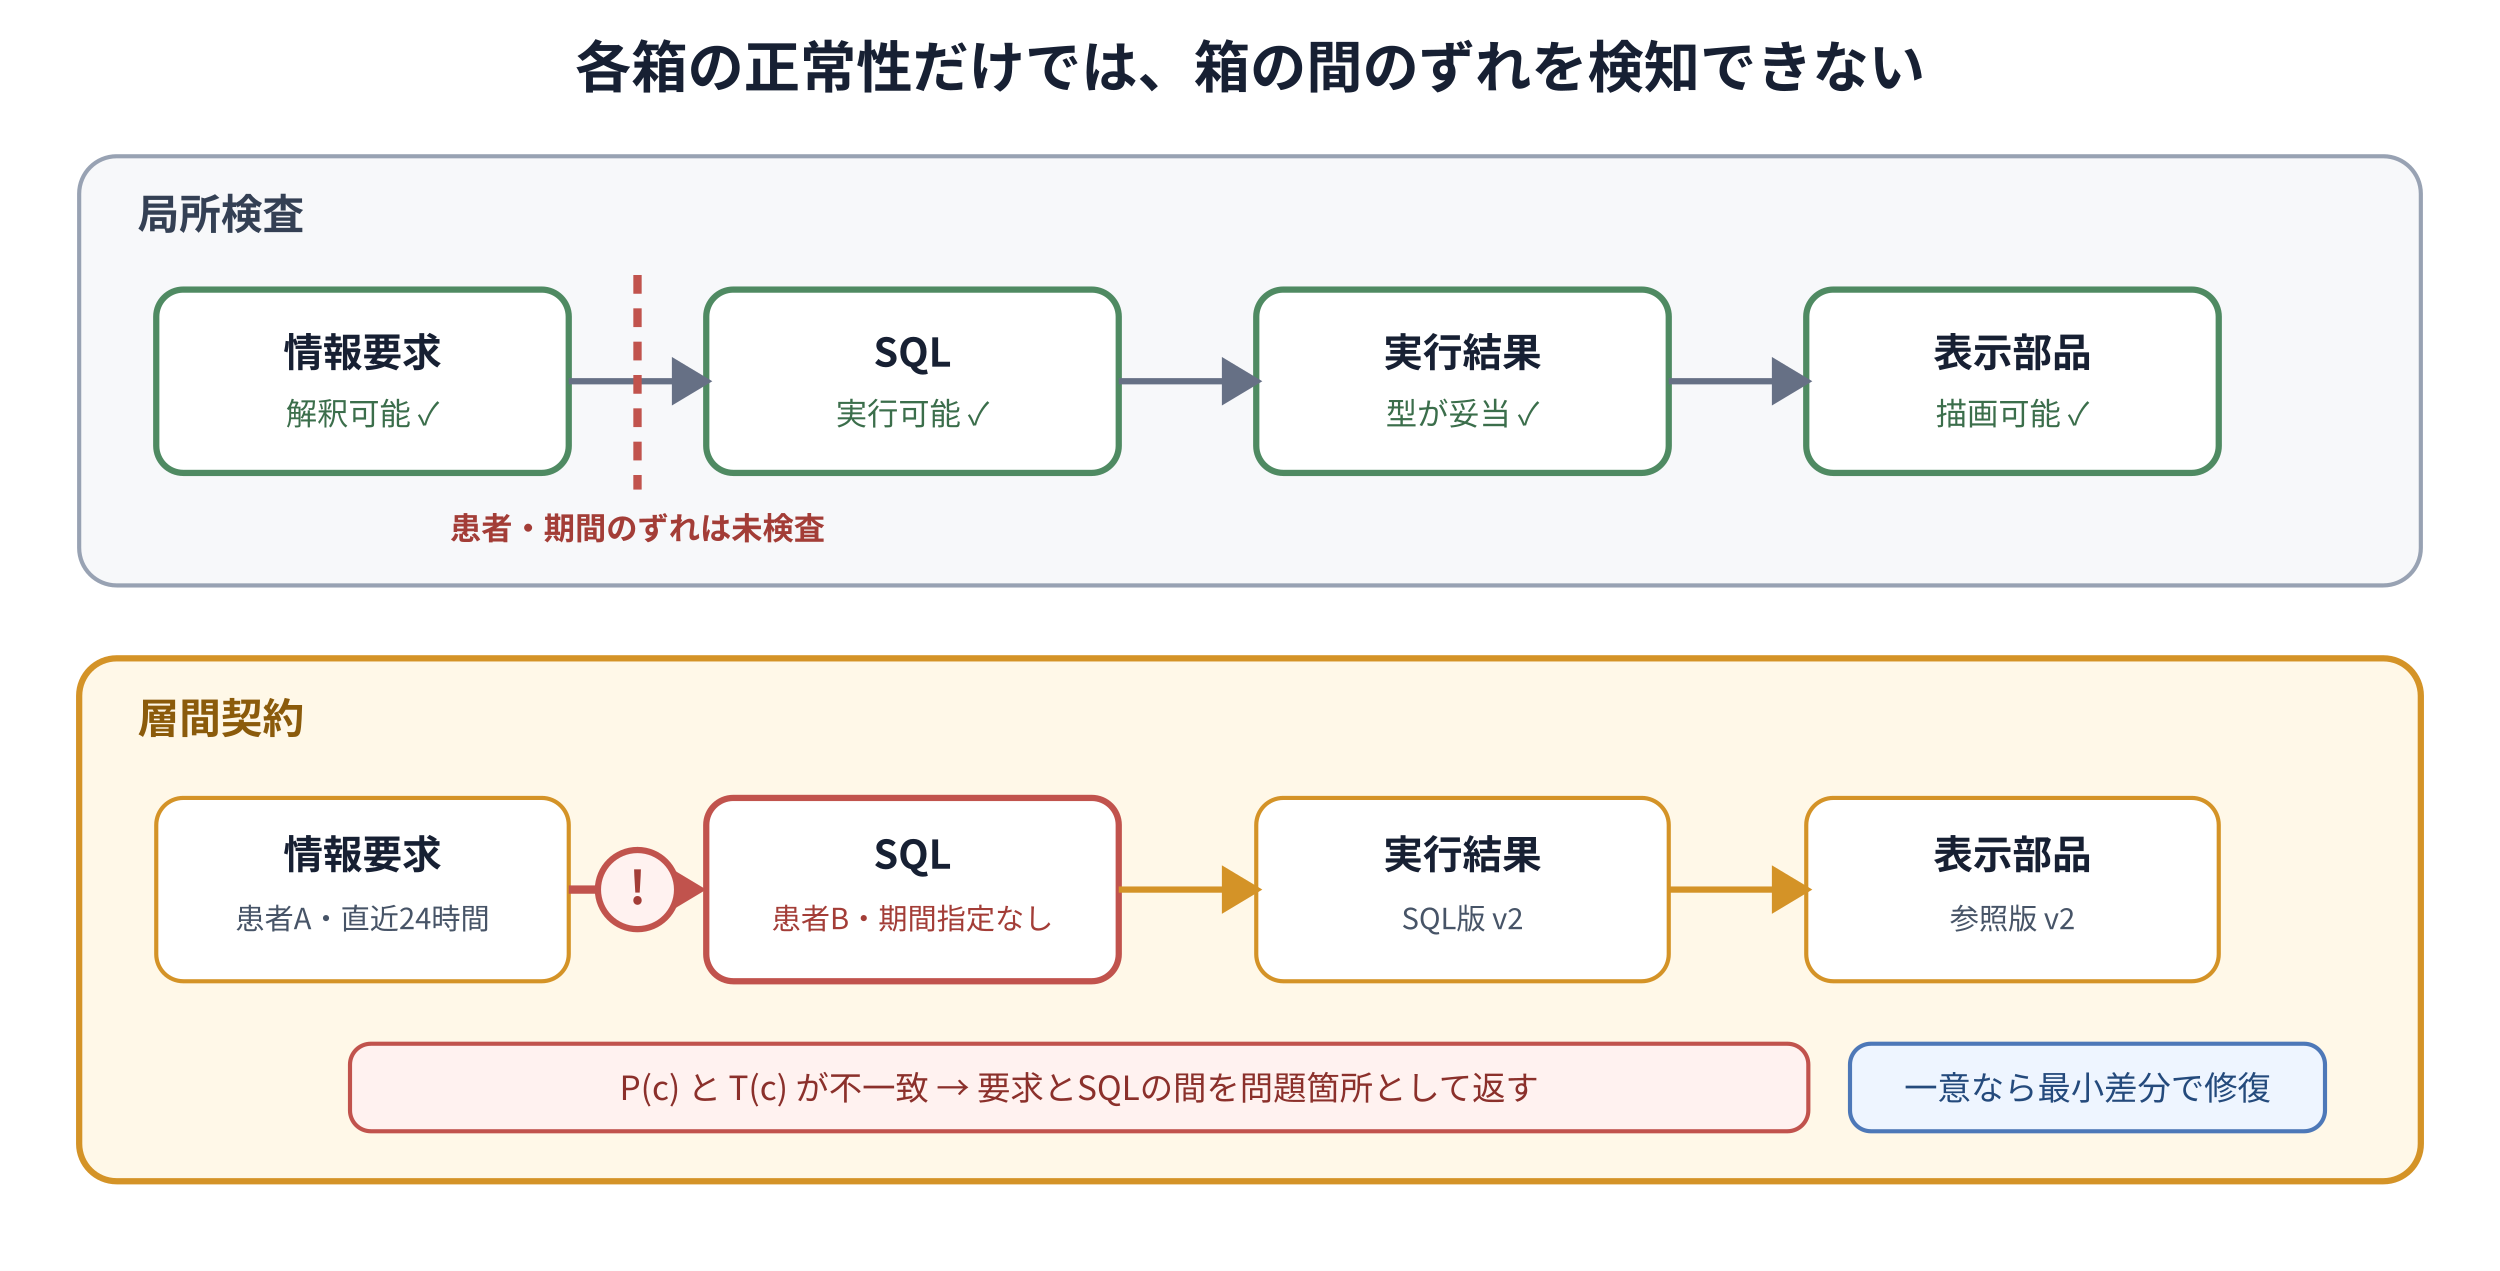
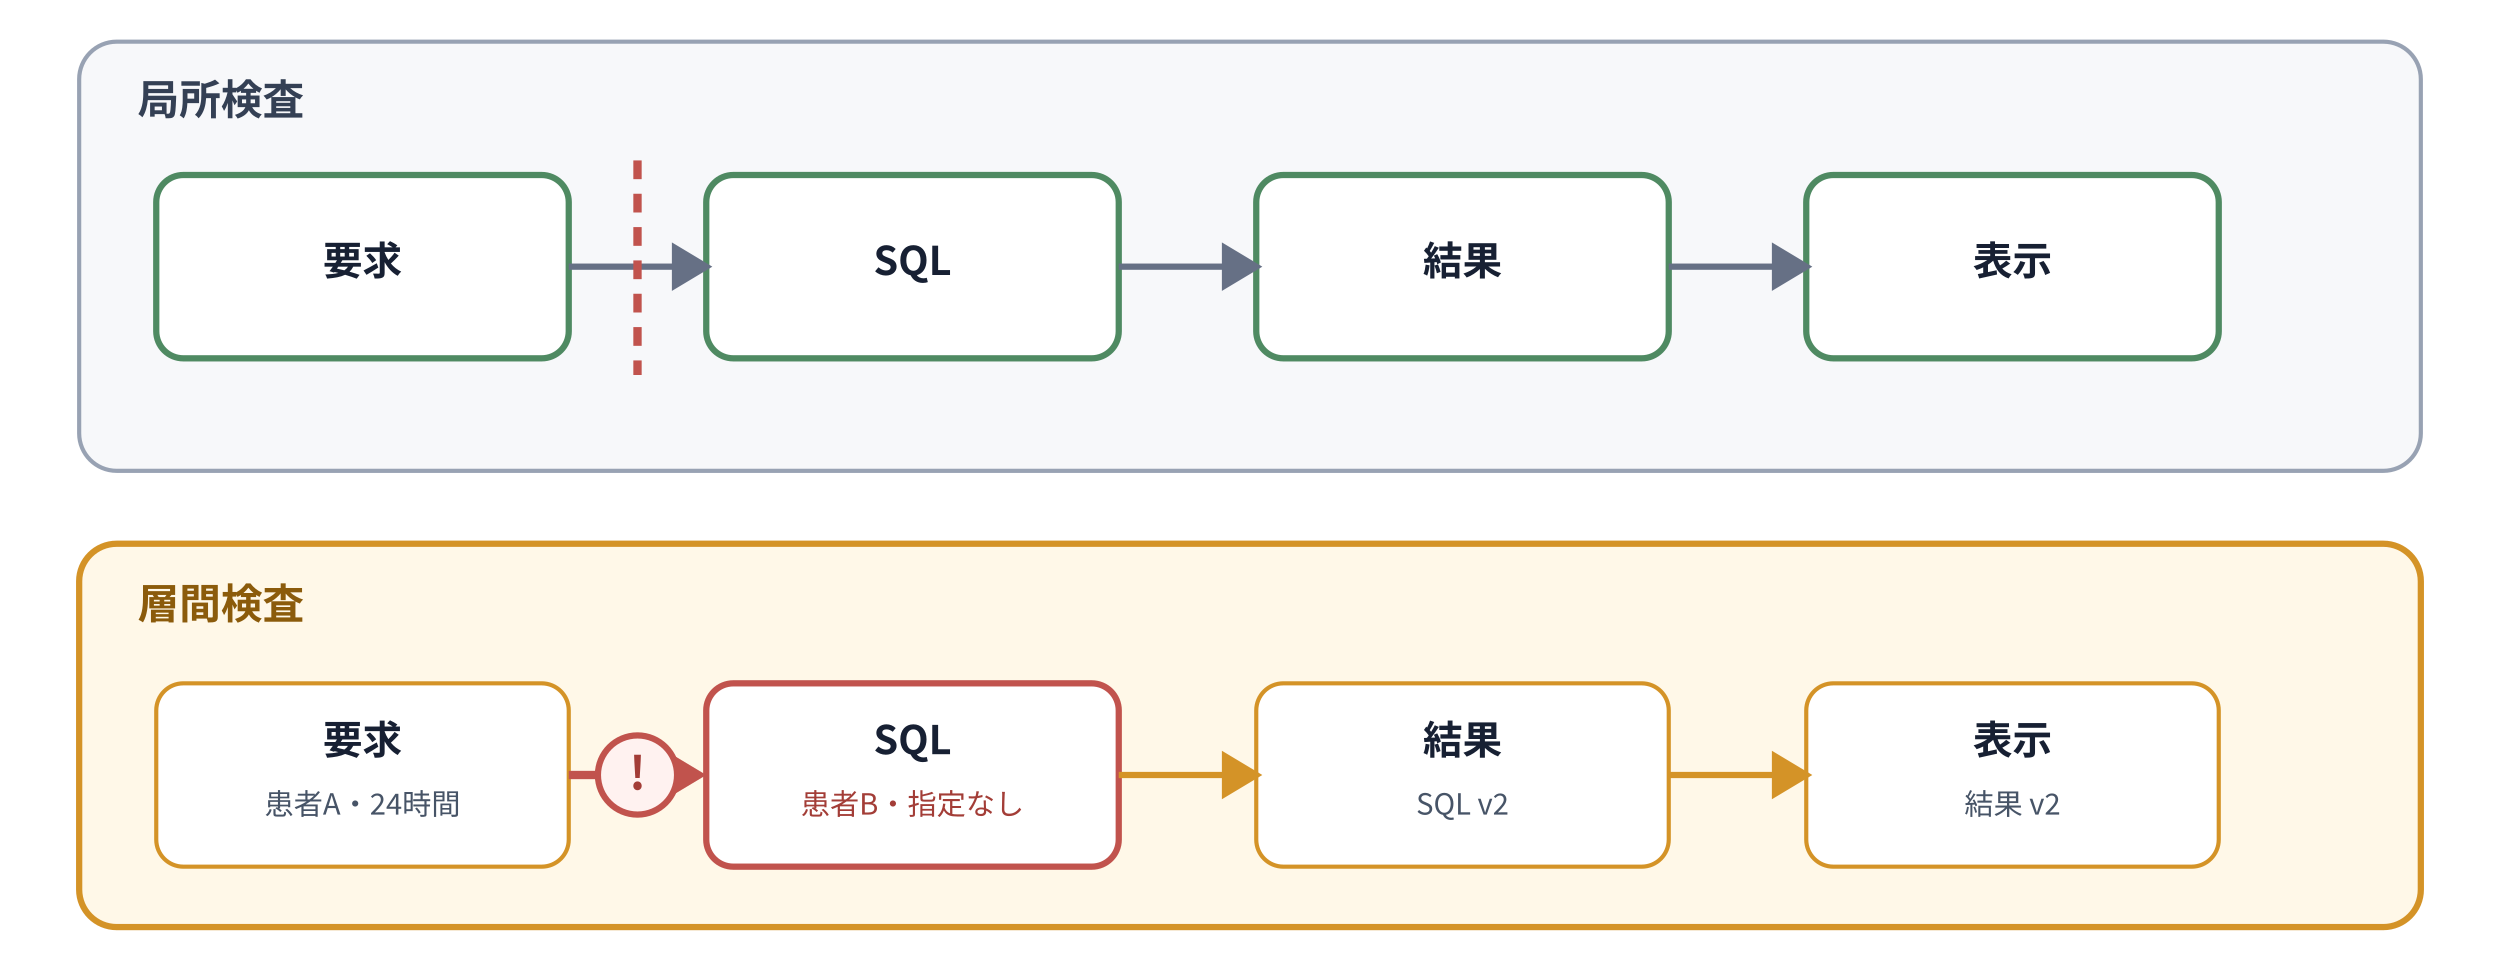
- <svg xmlns="http://www.w3.org/2000/svg" viewBox="0 0 1200 610" role="img" aria-labelledby="title description">
+ <svg xmlns="http://www.w3.org/2000/svg" viewBox="0 55 1200 460" role="img" aria-labelledby="title description">
  <rect width="1200" height="610" fill="#ffffff" />
-   <text x="600" y="42" text-anchor="middle" font-family="Noto Sans CJK JP, Hiragino Sans, sans-serif" font-size="27" font-weight="700" fill="#172033">各箱の正常性だけでは、箱の間のずれを検知できない</text>
  <rect x="38" y="75" width="1124" height="206" rx="18" fill="#f7f8fa" stroke="#98a2b3" stroke-width="2" />
  <text x="66" y="110" font-family="Noto Sans CJK JP, Hiragino Sans, sans-serif" font-size="20" font-weight="700" fill="#344054">局所検査</text>
  <g font-family="Noto Sans CJK JP, Hiragino Sans, sans-serif" text-anchor="middle">
    <rect x="75" y="139" width="198" height="88" rx="13" fill="#ffffff" stroke="#4f8a62" stroke-width="3" />
-     <text x="174" y="176" font-size="19" font-weight="700" fill="#172033">情報要求</text>
-     <text x="174" y="204" font-size="15" fill="#3b6e4b">解釈可能 ✓</text>
+     <text x="174" y="187" font-size="19" font-weight="700" fill="#172033">要求</text>
    <rect x="339" y="139" width="198" height="88" rx="13" fill="#ffffff" stroke="#4f8a62" stroke-width="3" />
-     <text x="438" y="176" font-size="19" font-weight="700" fill="#172033">SQL</text>
-     <text x="438" y="204" font-size="15" fill="#3b6e4b">実行可能 ✓</text>
+     <text x="438" y="187" font-size="19" font-weight="700" fill="#172033">SQL</text>
    <rect x="603" y="139" width="198" height="88" rx="13" fill="#ffffff" stroke="#4f8a62" stroke-width="3" />
-     <text x="702" y="176" font-size="19" font-weight="700" fill="#172033">実行結果</text>
-     <text x="702" y="204" font-size="15" fill="#3b6e4b">型が妥当 ✓</text>
+     <text x="702" y="187" font-size="19" font-weight="700" fill="#172033">結果</text>
    <rect x="867" y="139" width="198" height="88" rx="13" fill="#ffffff" stroke="#4f8a62" stroke-width="3" />
-     <text x="966" y="176" font-size="19" font-weight="700" fill="#172033">表示部品</text>
-     <text x="966" y="204" font-size="15" fill="#3b6e4b">描画可能 ✓</text>
+     <text x="966" y="187" font-size="19" font-weight="700" fill="#172033">表示</text>
  </g>
  <g stroke="#667085" stroke-width="3" fill="#667085">
    <line x1="273" y1="183" x2="327" y2="183" />
    <polygon points="339,183 324,174 324,192" />
    <line x1="537" y1="183" x2="591" y2="183" />
    <polygon points="603,183 588,174 588,192" />
    <line x1="801" y1="183" x2="855" y2="183" />
    <polygon points="867,183 852,174 852,192" />
  </g>
  <line x1="306" y1="132" x2="306" y2="235" stroke="#c1534d" stroke-width="4" stroke-dasharray="9 7" />
-   <text x="306" y="259" text-anchor="middle" font-family="Noto Sans CJK JP, Hiragino Sans, sans-serif" font-size="15" font-weight="700" fill="#a33d37">患者・期間のずれは未検査</text>
-   <rect x="38" y="316" width="1124" height="251" rx="18" fill="#fff8e8" stroke="#d49327" stroke-width="3" />
-   <text x="66" y="352" font-family="Noto Sans CJK JP, Hiragino Sans, sans-serif" font-size="20" font-weight="700" fill="#8b5b0b">層間契約</text>
+   <rect x="38" y="316" width="1124" height="184" rx="18" fill="#fff8e8" stroke="#d49327" stroke-width="3" />
+   <text x="66" y="352" font-family="Noto Sans CJK JP, Hiragino Sans, sans-serif" font-size="20" font-weight="700" fill="#8b5b0b">層間検査</text>
  <g font-family="Noto Sans CJK JP, Hiragino Sans, sans-serif" text-anchor="middle">
    <rect x="75" y="383" width="198" height="88" rx="13" fill="#ffffff" stroke="#d49327" stroke-width="2" />
-     <text x="174" y="417" font-size="19" font-weight="700" fill="#172033">情報要求</text>
-     <text x="174" y="446" font-size="14" fill="#475467">患者A・直近24時間</text>
+     <text x="174" y="417" font-size="19" font-weight="700" fill="#172033">要求</text>
+     <text x="174" y="446" font-size="14" fill="#475467">患者A・24時間</text>
    <rect x="339" y="383" width="198" height="88" rx="13" fill="#ffffff" stroke="#c1534d" stroke-width="3" />
    <text x="438" y="417" font-size="19" font-weight="700" fill="#172033">SQL</text>
-     <text x="438" y="446" font-size="14" fill="#a33d37">患者B・期間指定なし</text>
+     <text x="438" y="446" font-size="14" fill="#a33d37">患者B・指定なし</text>
    <rect x="603" y="383" width="198" height="88" rx="13" fill="#ffffff" stroke="#d49327" stroke-width="2" />
-     <text x="702" y="417" font-size="19" font-weight="700" fill="#172033">実行結果</text>
-     <text x="702" y="446" font-size="14" fill="#475467">SQL版 v2</text>
+     <text x="702" y="417" font-size="19" font-weight="700" fill="#172033">結果</text>
+     <text x="702" y="446" font-size="14" fill="#475467">SQL v2</text>
    <rect x="867" y="383" width="198" height="88" rx="13" fill="#ffffff" stroke="#d49327" stroke-width="2" />
-     <text x="966" y="417" font-size="19" font-weight="700" fill="#172033">表示部品</text>
-     <text x="966" y="446" font-size="14" fill="#475467">参照版 v2</text>
+     <text x="966" y="417" font-size="19" font-weight="700" fill="#172033">表示</text>
+     <text x="966" y="446" font-size="14" fill="#475467">結果 v2</text>
  </g>
  <g stroke="#d49327" stroke-width="3" fill="#d49327">
    <line x1="537" y1="427" x2="591" y2="427" />
    <polygon points="603,427 588,418 588,436" />
    <line x1="801" y1="427" x2="855" y2="427" />
    <polygon points="867,427 852,418 852,436" />
  </g>
  <line x1="273" y1="427" x2="327" y2="427" stroke="#c1534d" stroke-width="4" />
  <polygon points="339,427 324,418 324,436" fill="#c1534d" />
  <circle cx="306" cy="427" r="19" fill="#fff2f0" stroke="#c1534d" stroke-width="3" />
  <text x="306" y="434" text-anchor="middle" font-family="Noto Sans CJK JP, Hiragino Sans, sans-serif" font-size="22" font-weight="700" fill="#a33d37">!</text>
-   <rect x="168" y="501" width="700" height="42" rx="10" fill="#fff2f0" stroke="#c1534d" stroke-width="2" />
-   <text x="518" y="528" text-anchor="middle" font-family="Noto Sans CJK JP, Hiragino Sans, sans-serif" font-size="16" fill="#8b302b">P(c) と T(c) が不一致 → 要求とSQLの間を問題箇所として返す</text>
-   <rect x="888" y="501" width="228" height="42" rx="10" fill="#eef5ff" stroke="#4d78b8" stroke-width="2" />
-   <text x="1002" y="528" text-anchor="middle" font-family="Noto Sans CJK JP, Hiragino Sans, sans-serif" font-size="16" fill="#244a7c">一意なら最小差分で修復</text>
</svg>
